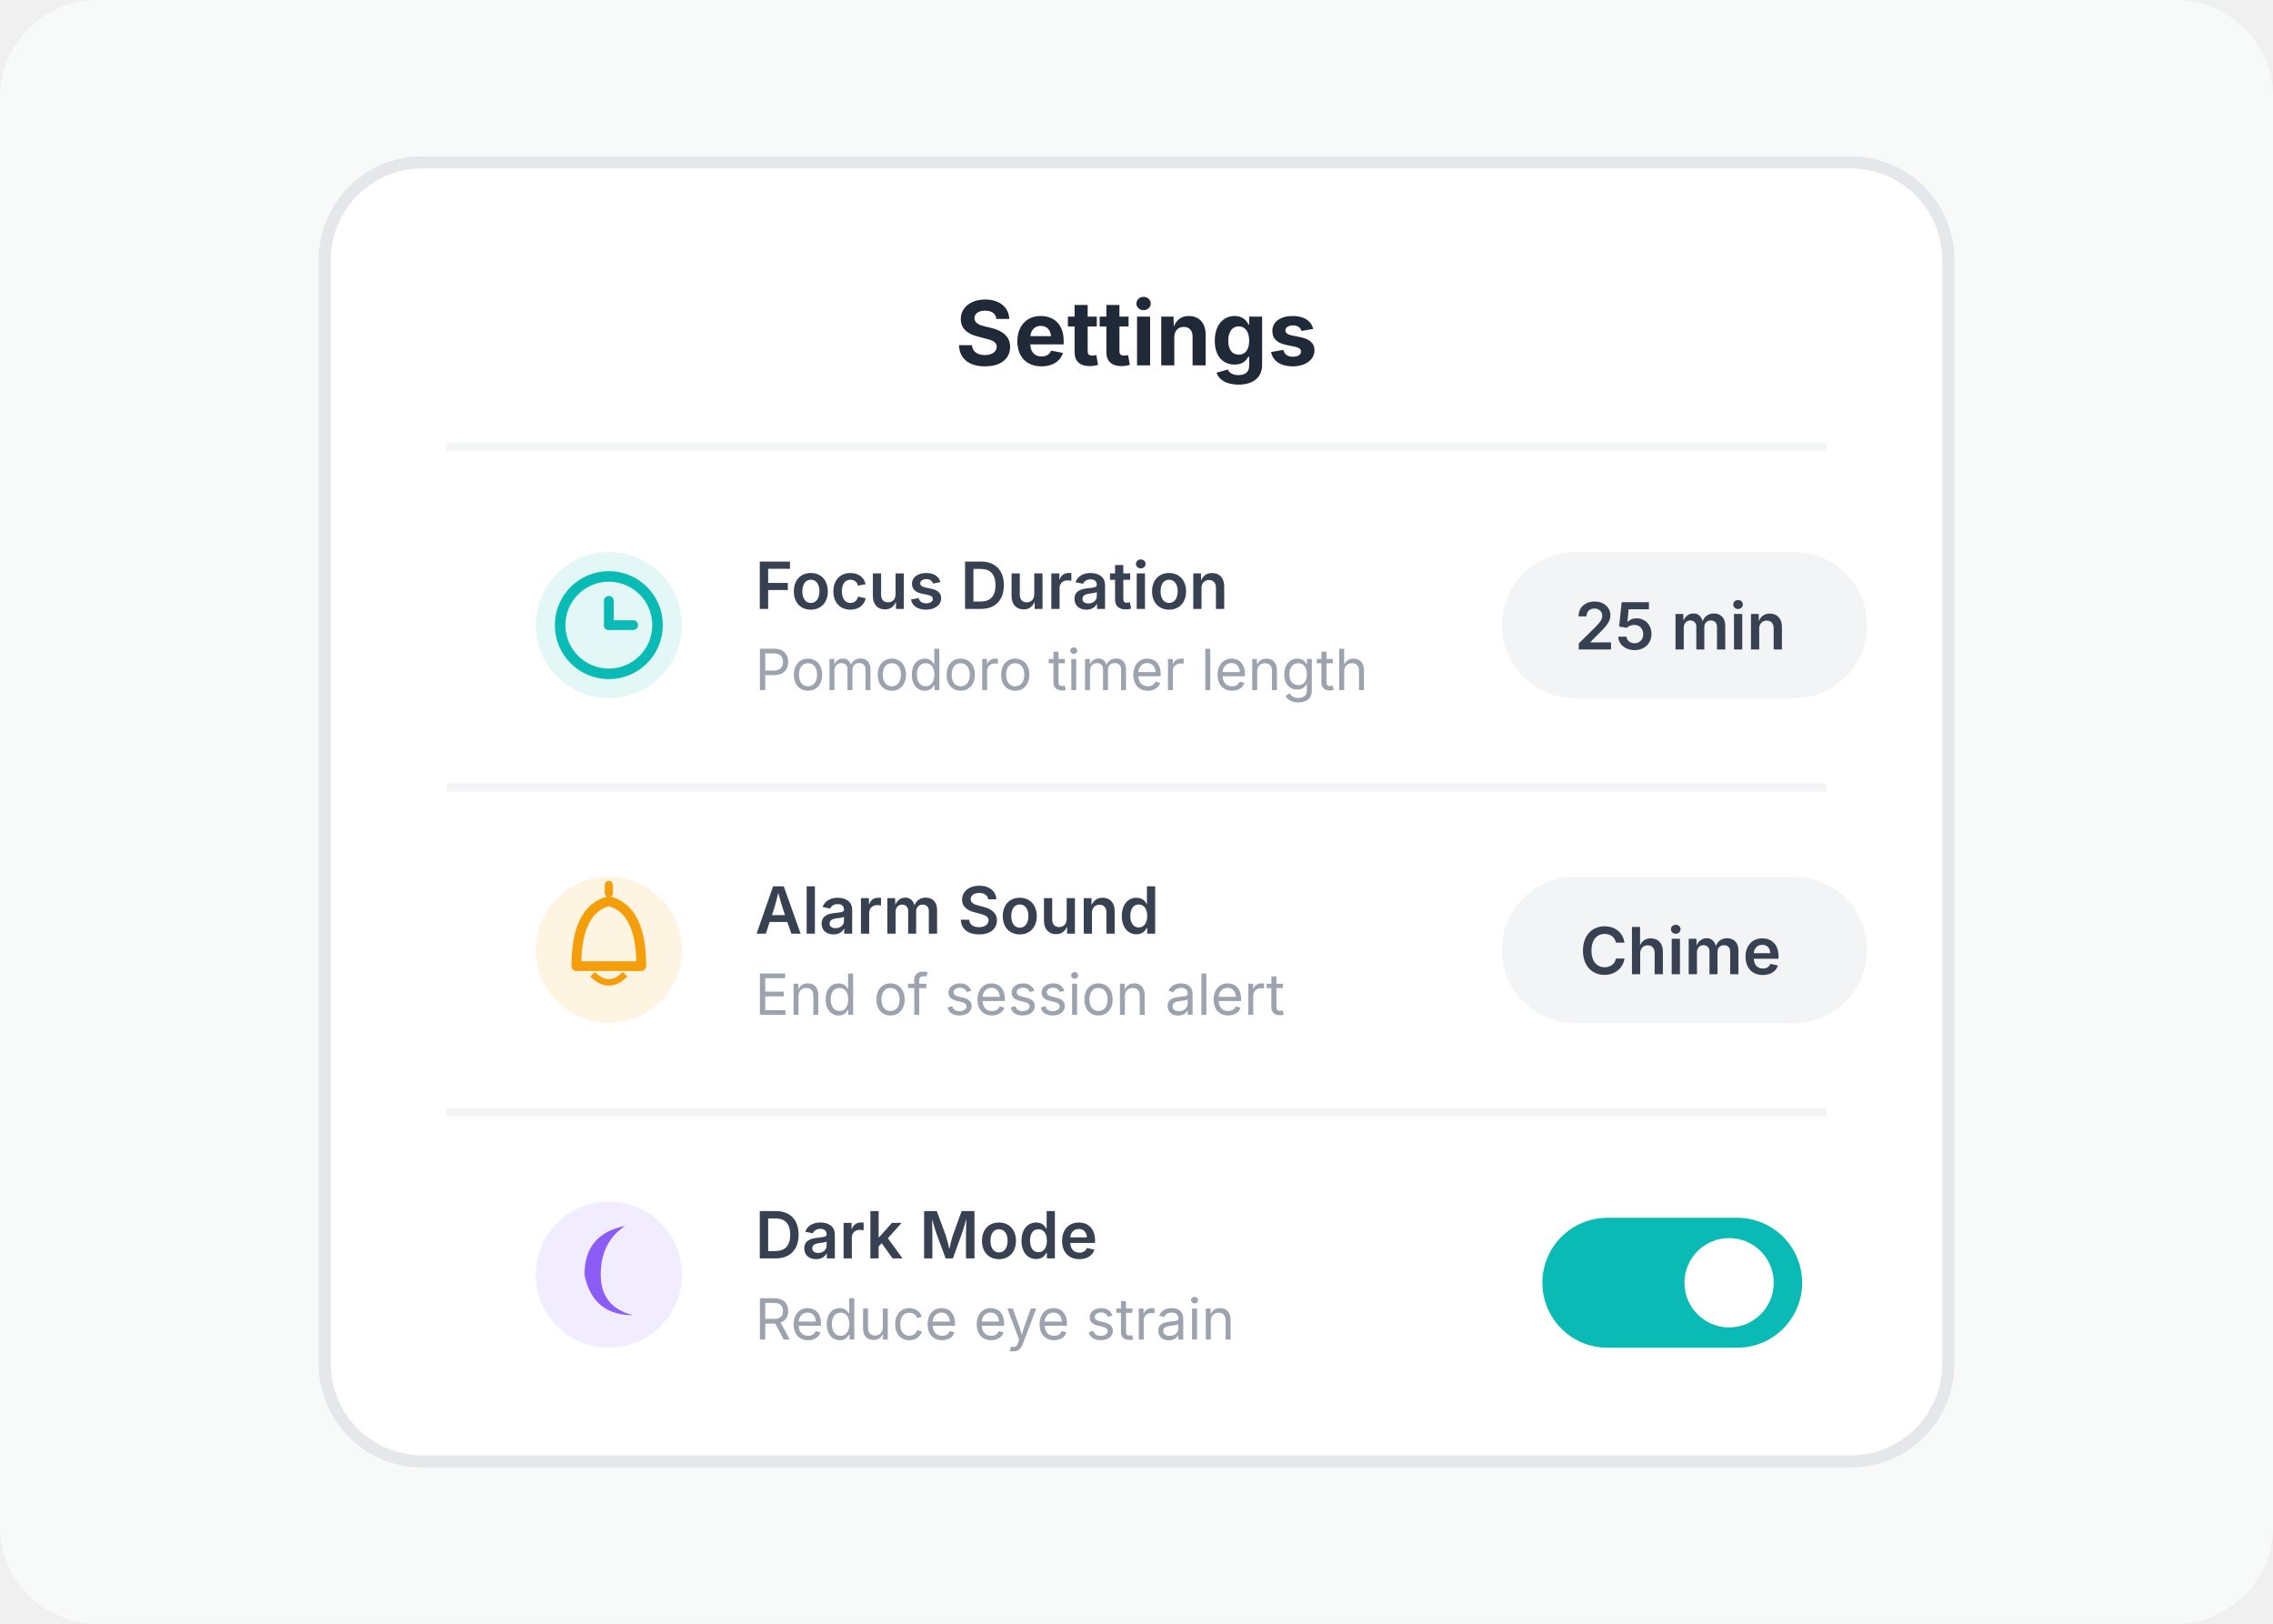
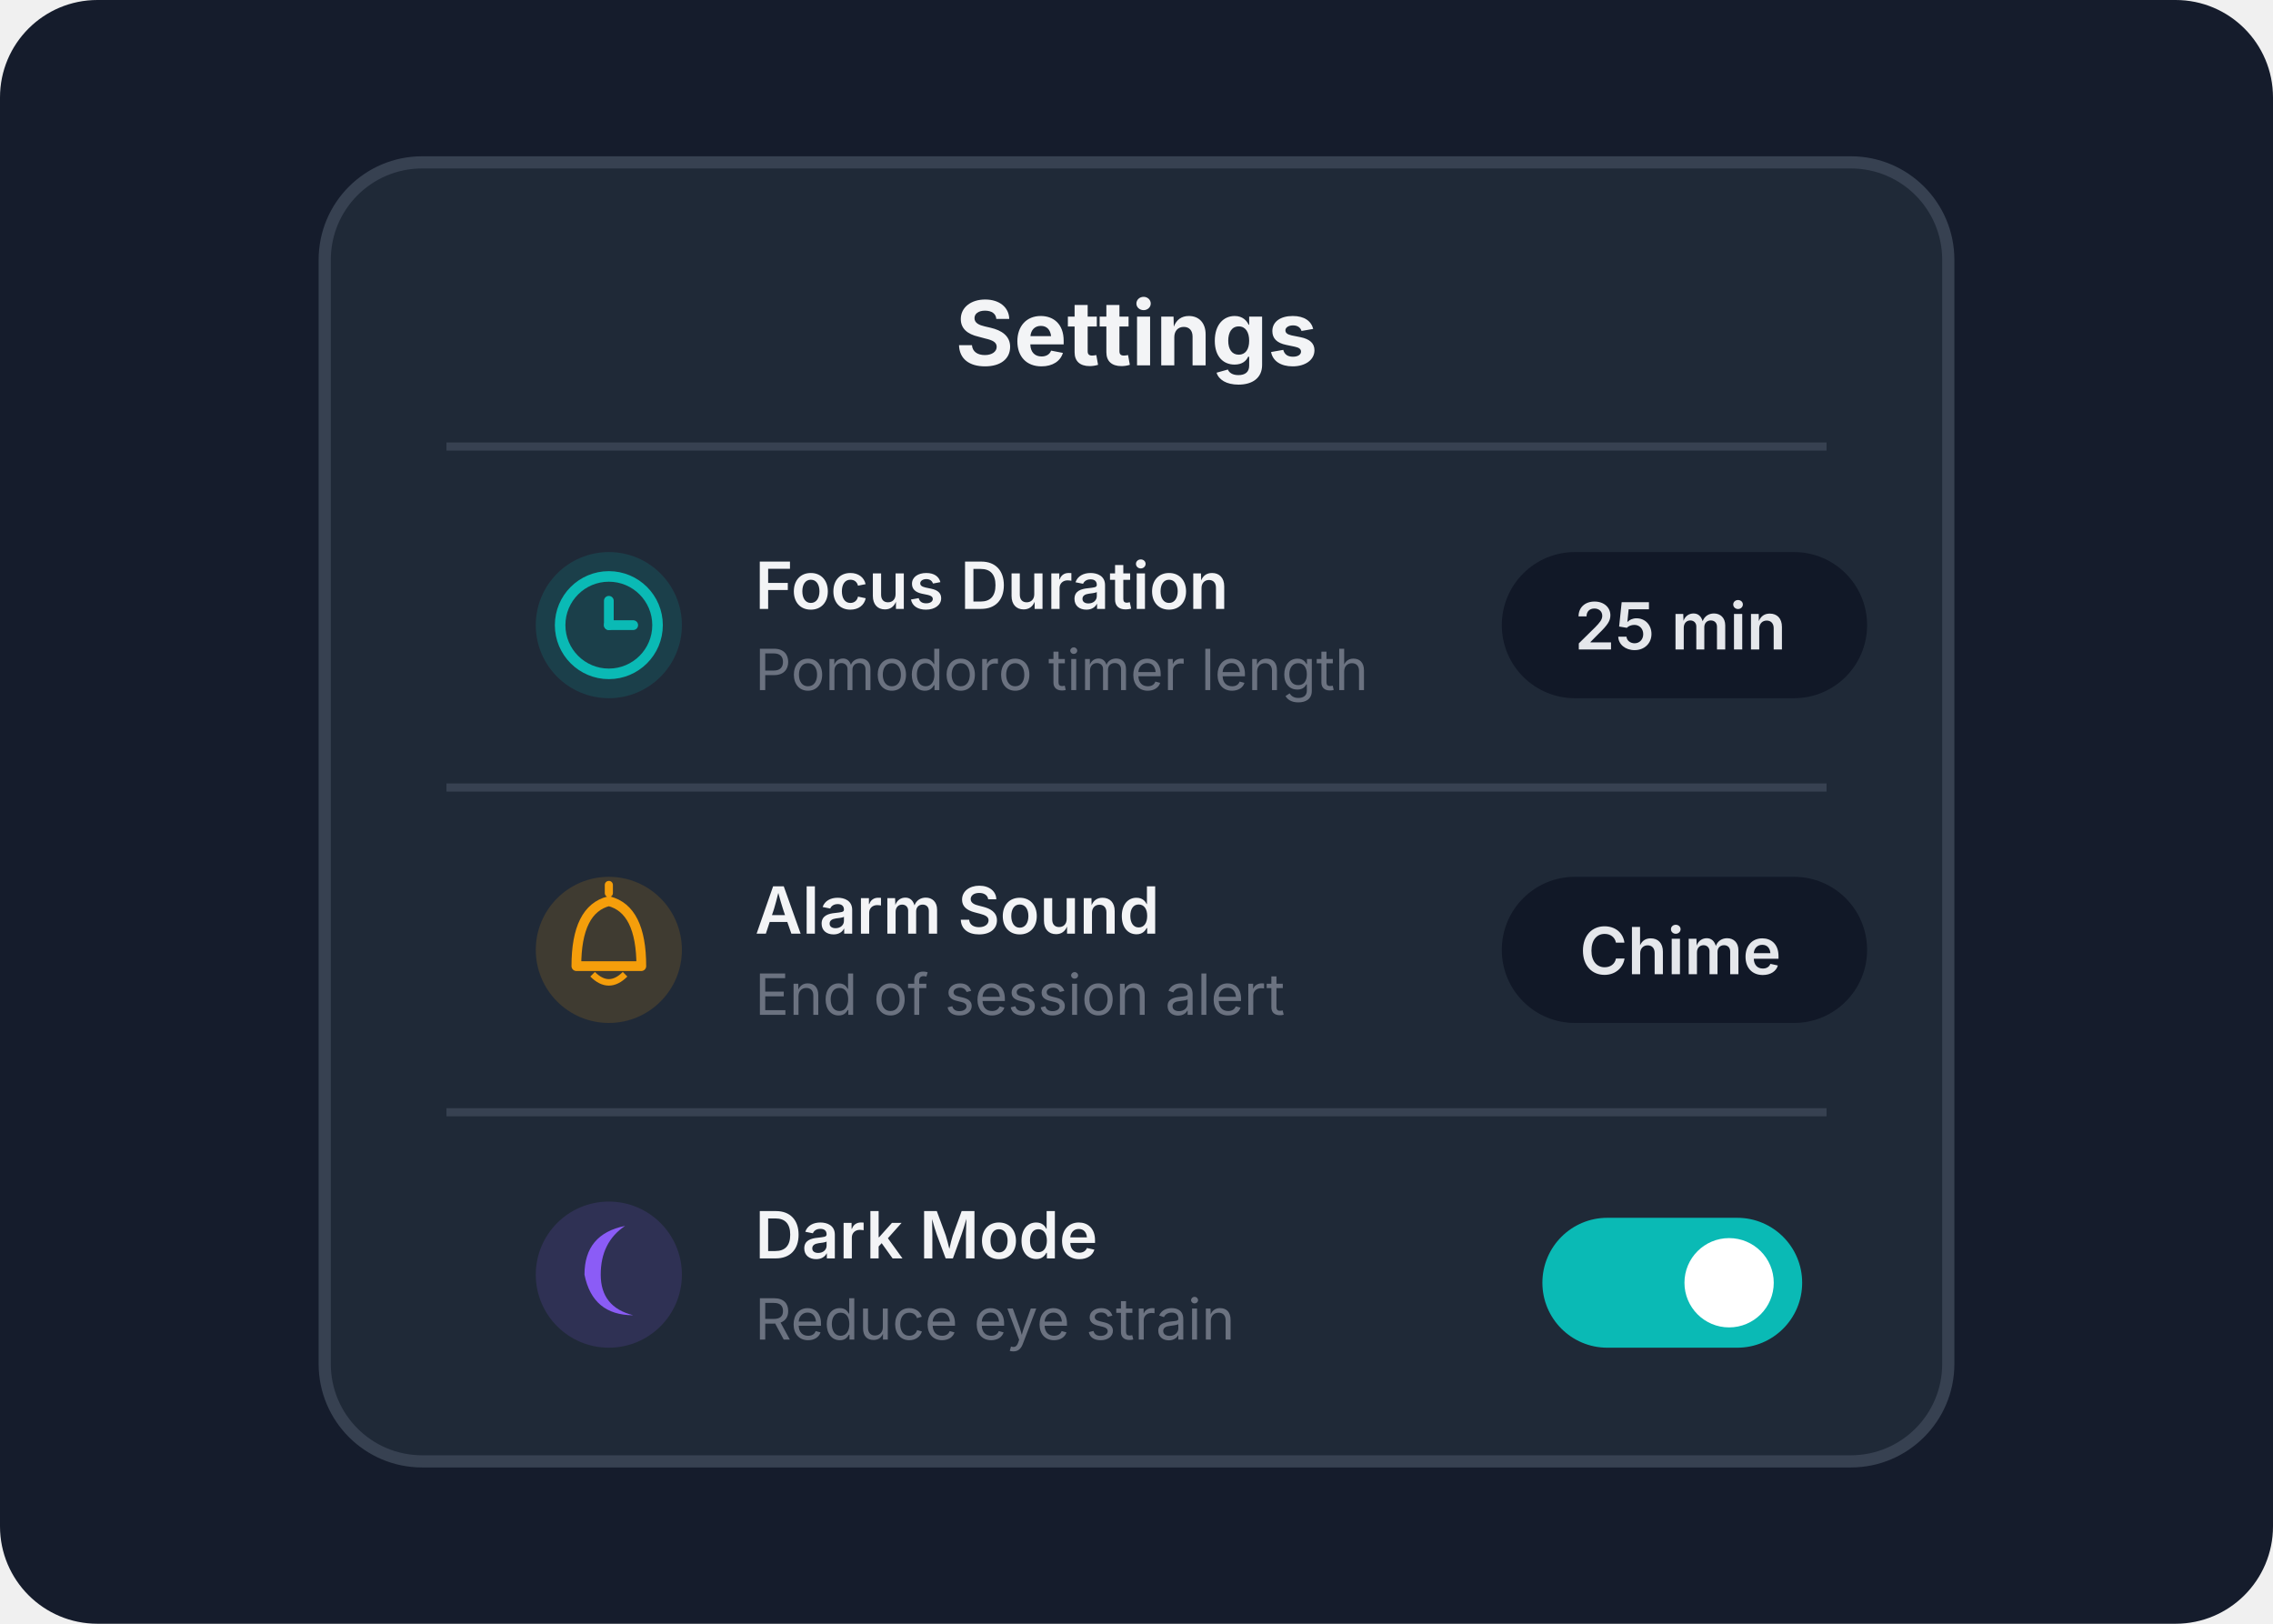
<svg xmlns="http://www.w3.org/2000/svg" viewBox="0 0 280 200">
-   <rect width="280" height="200" rx="12" fill="#f8fafa" />
-   <rect x="40" y="20" width="200" height="160" rx="12" fill="#ffffff" stroke="#e5e7eb" stroke-width="1.5" />
-   <text x="140" y="45" text-anchor="middle" font-family="Inter, sans-serif" font-size="11" fill="#1f2937" font-weight="700">Settings</text>
-   <line x1="55" y1="55" x2="225" y2="55" stroke="#f3f4f6" stroke-width="1" />
+   <rect width="280" height="200" rx="12" fill="#151c2c" />
+   <rect x="40" y="20" width="200" height="160" rx="12" fill="#1f2937" stroke="#374151" stroke-width="1.5" />
+   <text x="140" y="45" text-anchor="middle" font-family="Inter, sans-serif" font-size="11" fill="#f3f4f6" font-weight="700">Settings</text>
+   <line x1="55" y1="55" x2="225" y2="55" stroke="#374151" stroke-width="1" />
  <g transform="translate(65, 65)">
-     <circle cx="10" cy="12" r="9" fill="#0abab5" opacity="0.12" />
+     <circle cx="10" cy="12" r="9" fill="#0abab5" opacity="0.15" />
    <circle cx="10" cy="12" r="6" fill="none" stroke="#0abab5" stroke-width="1.3" />
    <line x1="10" y1="12" x2="10" y2="9" stroke="#0abab5" stroke-width="1.2" stroke-linecap="round" />
    <line x1="10" y1="12" x2="13" y2="12" stroke="#0abab5" stroke-width="1.2" stroke-linecap="round" />
-     <text x="28" y="10" font-family="Inter, sans-serif" font-size="8" fill="#374151" font-weight="600">Focus Duration</text>
-     <text x="28" y="20" font-family="Inter, sans-serif" font-size="7" fill="#9ca3af">Pomodoro timer length</text>
-     <rect x="120" y="3" width="45" height="18" rx="9" fill="#f3f4f6" />
-     <text x="142" y="15" text-anchor="middle" font-family="Inter, sans-serif" font-size="8" fill="#374151" font-weight="600">25 min</text>
+     <text x="28" y="10" font-family="Inter, sans-serif" font-size="8" fill="#f3f4f6" font-weight="600">Focus Duration</text>
+     <text x="28" y="20" font-family="Inter, sans-serif" font-size="7" fill="#6b7280">Pomodoro timer length</text>
+     <rect x="120" y="3" width="45" height="18" rx="9" fill="#111827" />
+     <text x="142" y="15" text-anchor="middle" font-family="Inter, sans-serif" font-size="8" fill="#e5e7eb" font-weight="600">25 min</text>
  </g>
-   <line x1="55" y1="97" x2="225" y2="97" stroke="#f3f4f6" stroke-width="1" />
+   <line x1="55" y1="97" x2="225" y2="97" stroke="#374151" stroke-width="1" />
  <g transform="translate(65, 105)">
-     <circle cx="10" cy="12" r="9" fill="#f59e0b" opacity="0.12" />
+     <circle cx="10" cy="12" r="9" fill="#f59e0b" opacity="0.15" />
    <path d="M6,14 Q6,7 10,6 Q14,7 14,14 L6,14Z" fill="none" stroke="#f59e0b" stroke-width="1.2" stroke-linejoin="round" />
    <line x1="10" y1="5" x2="10" y2="4" stroke="#f59e0b" stroke-width="1" stroke-linecap="round" />
    <path d="M8,15 Q10,17 12,15" fill="none" stroke="#f59e0b" stroke-width="0.8" />
-     <text x="28" y="10" font-family="Inter, sans-serif" font-size="8" fill="#374151" font-weight="600">Alarm Sound</text>
-     <text x="28" y="20" font-family="Inter, sans-serif" font-size="7" fill="#9ca3af">End of session alert</text>
-     <rect x="120" y="3" width="45" height="18" rx="9" fill="#f3f4f6" />
-     <text x="142" y="15" text-anchor="middle" font-family="Inter, sans-serif" font-size="8" fill="#374151" font-weight="600">Chime</text>
+     <text x="28" y="10" font-family="Inter, sans-serif" font-size="8" fill="#f3f4f6" font-weight="600">Alarm Sound</text>
+     <text x="28" y="20" font-family="Inter, sans-serif" font-size="7" fill="#6b7280">End of session alert</text>
+     <rect x="120" y="3" width="45" height="18" rx="9" fill="#111827" />
+     <text x="142" y="15" text-anchor="middle" font-family="Inter, sans-serif" font-size="8" fill="#e5e7eb" font-weight="600">Chime</text>
  </g>
-   <line x1="55" y1="137" x2="225" y2="137" stroke="#f3f4f6" stroke-width="1" />
+   <line x1="55" y1="137" x2="225" y2="137" stroke="#374151" stroke-width="1" />
  <g transform="translate(65, 145)">
-     <circle cx="10" cy="12" r="9" fill="#8b5cf6" opacity="0.12" />
+     <circle cx="10" cy="12" r="9" fill="#8b5cf6" opacity="0.15" />
    <path d="M7,12 Q7,7 12,6 Q9,8 9,12 Q9,16 13,17 Q8,17 7,12Z" fill="#8b5cf6" />
-     <text x="28" y="10" font-family="Inter, sans-serif" font-size="8" fill="#374151" font-weight="600">Dark Mode</text>
-     <text x="28" y="20" font-family="Inter, sans-serif" font-size="7" fill="#9ca3af">Reduce eye strain</text>
+     <text x="28" y="10" font-family="Inter, sans-serif" font-size="8" fill="#f3f4f6" font-weight="600">Dark Mode</text>
+     <text x="28" y="20" font-family="Inter, sans-serif" font-size="7" fill="#6b7280">Reduce eye strain</text>
    <rect x="125" y="5" width="32" height="16" rx="8" fill="#0abab5" />
    <circle cx="148" cy="13" r="5.5" fill="#ffffff" />
  </g>
</svg>
